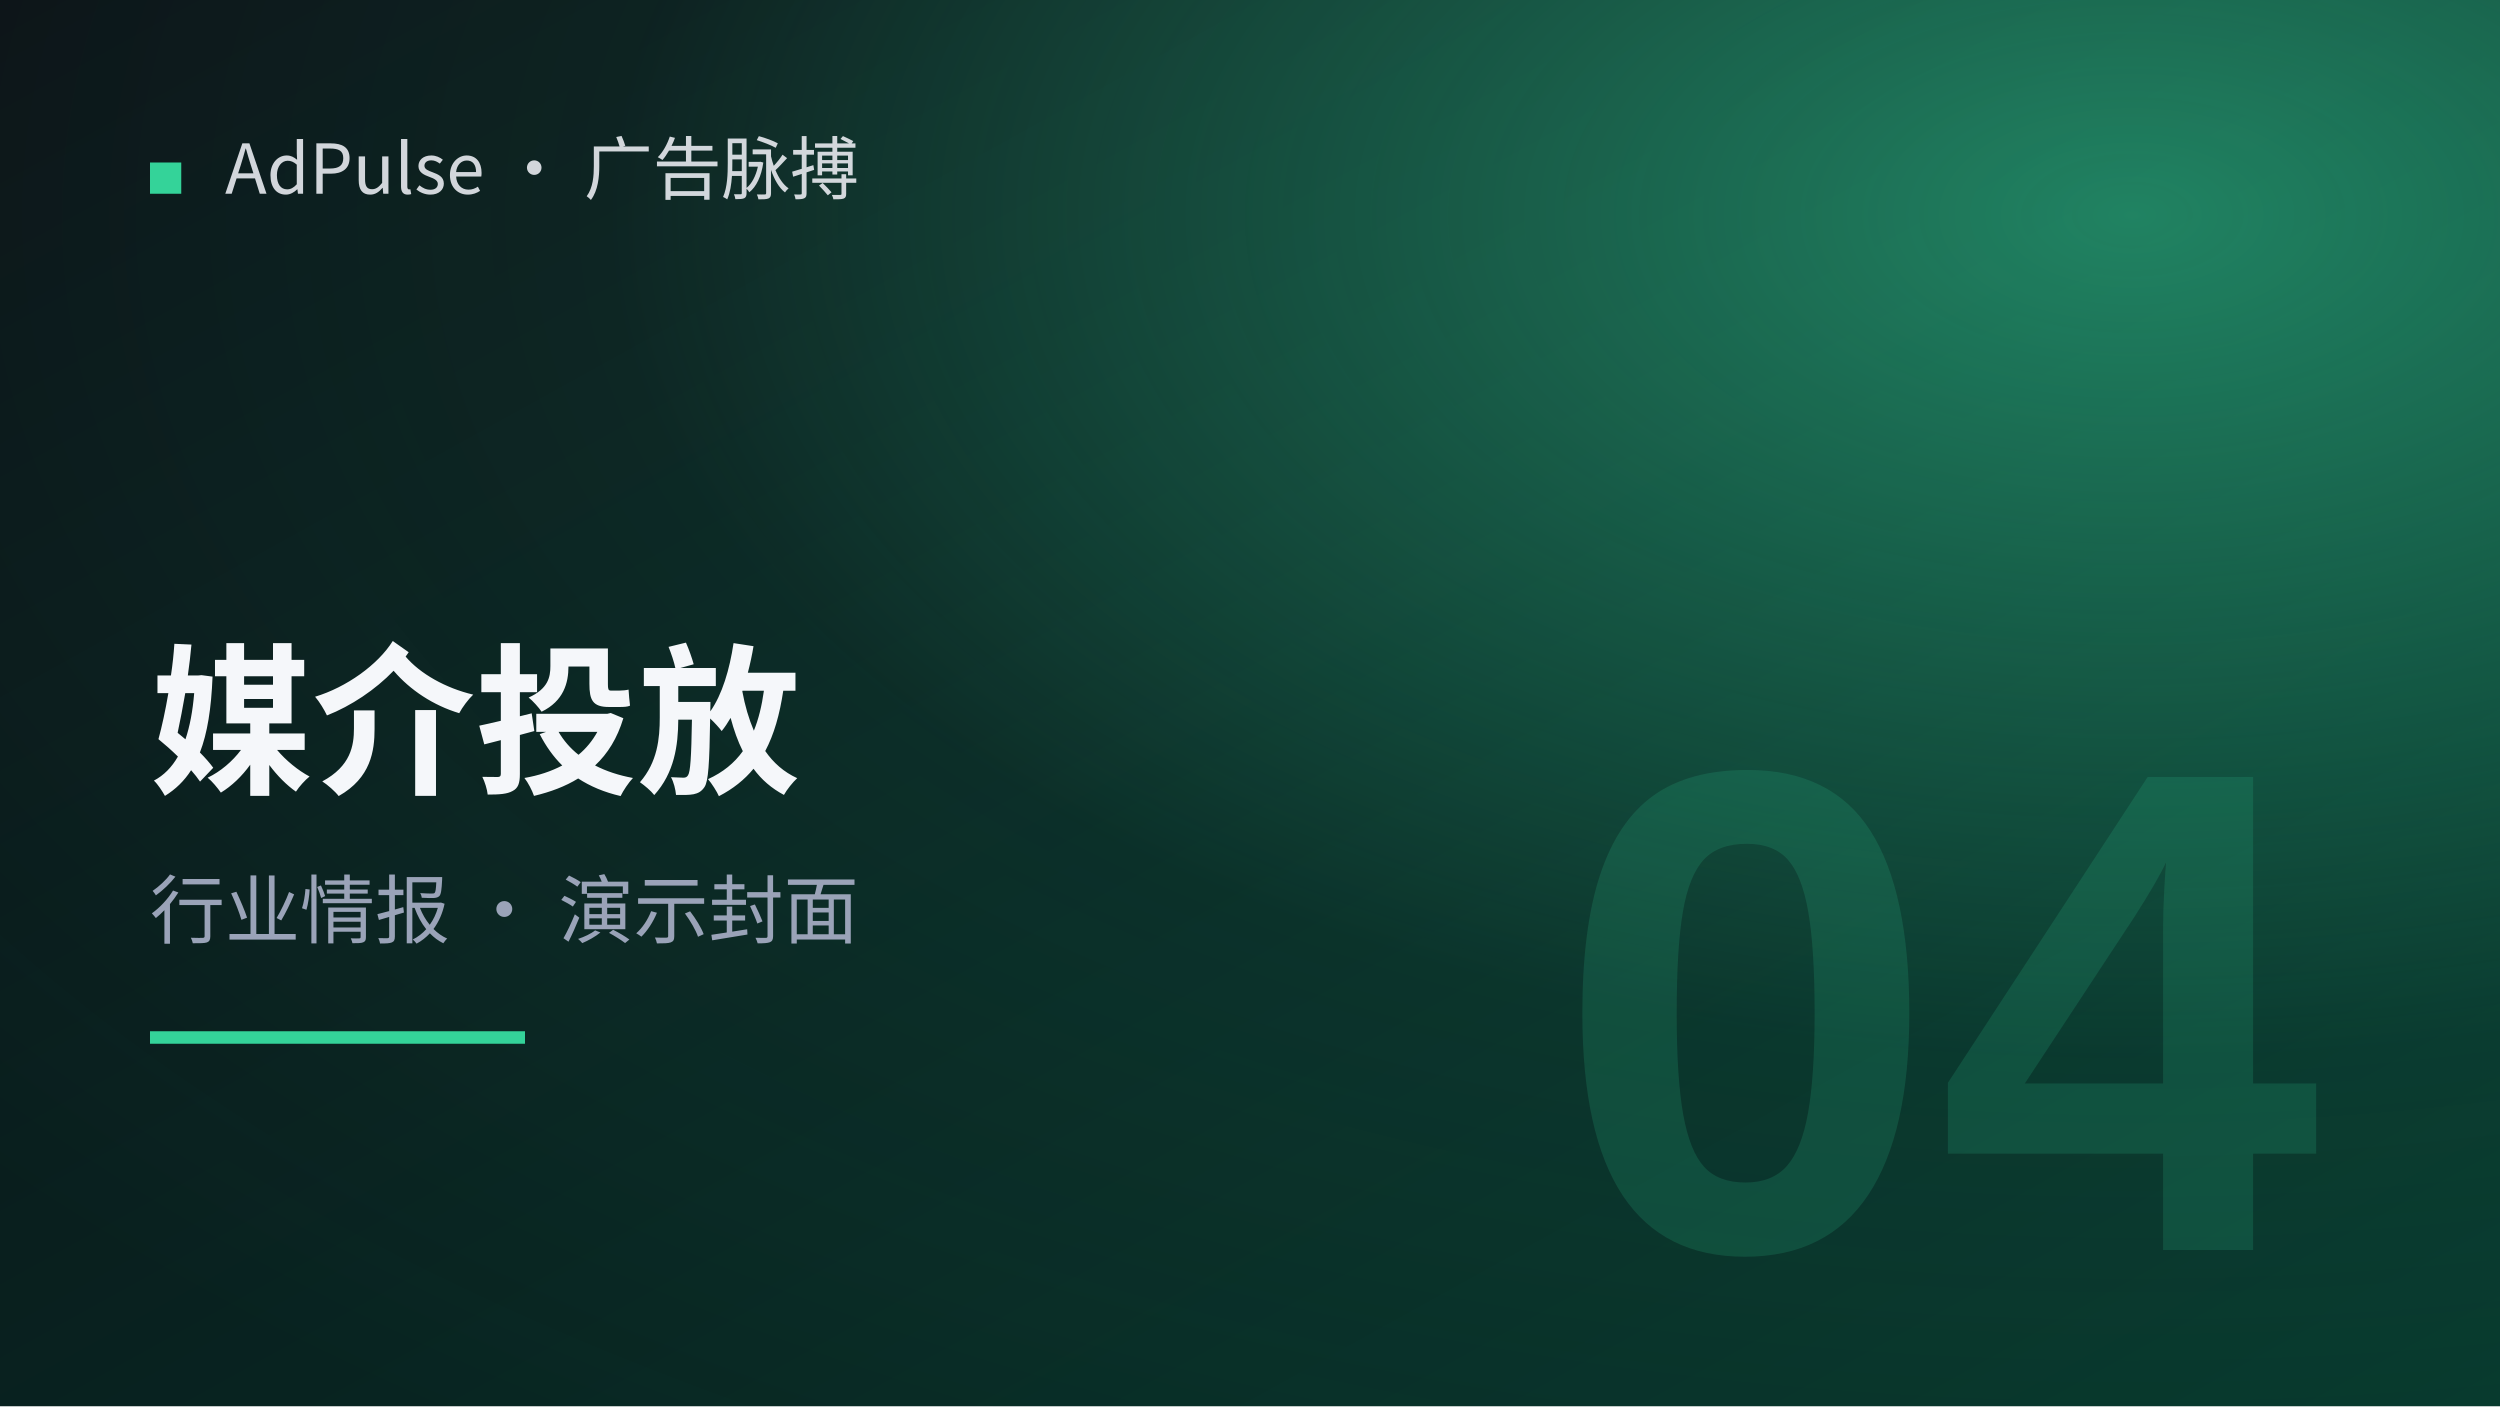
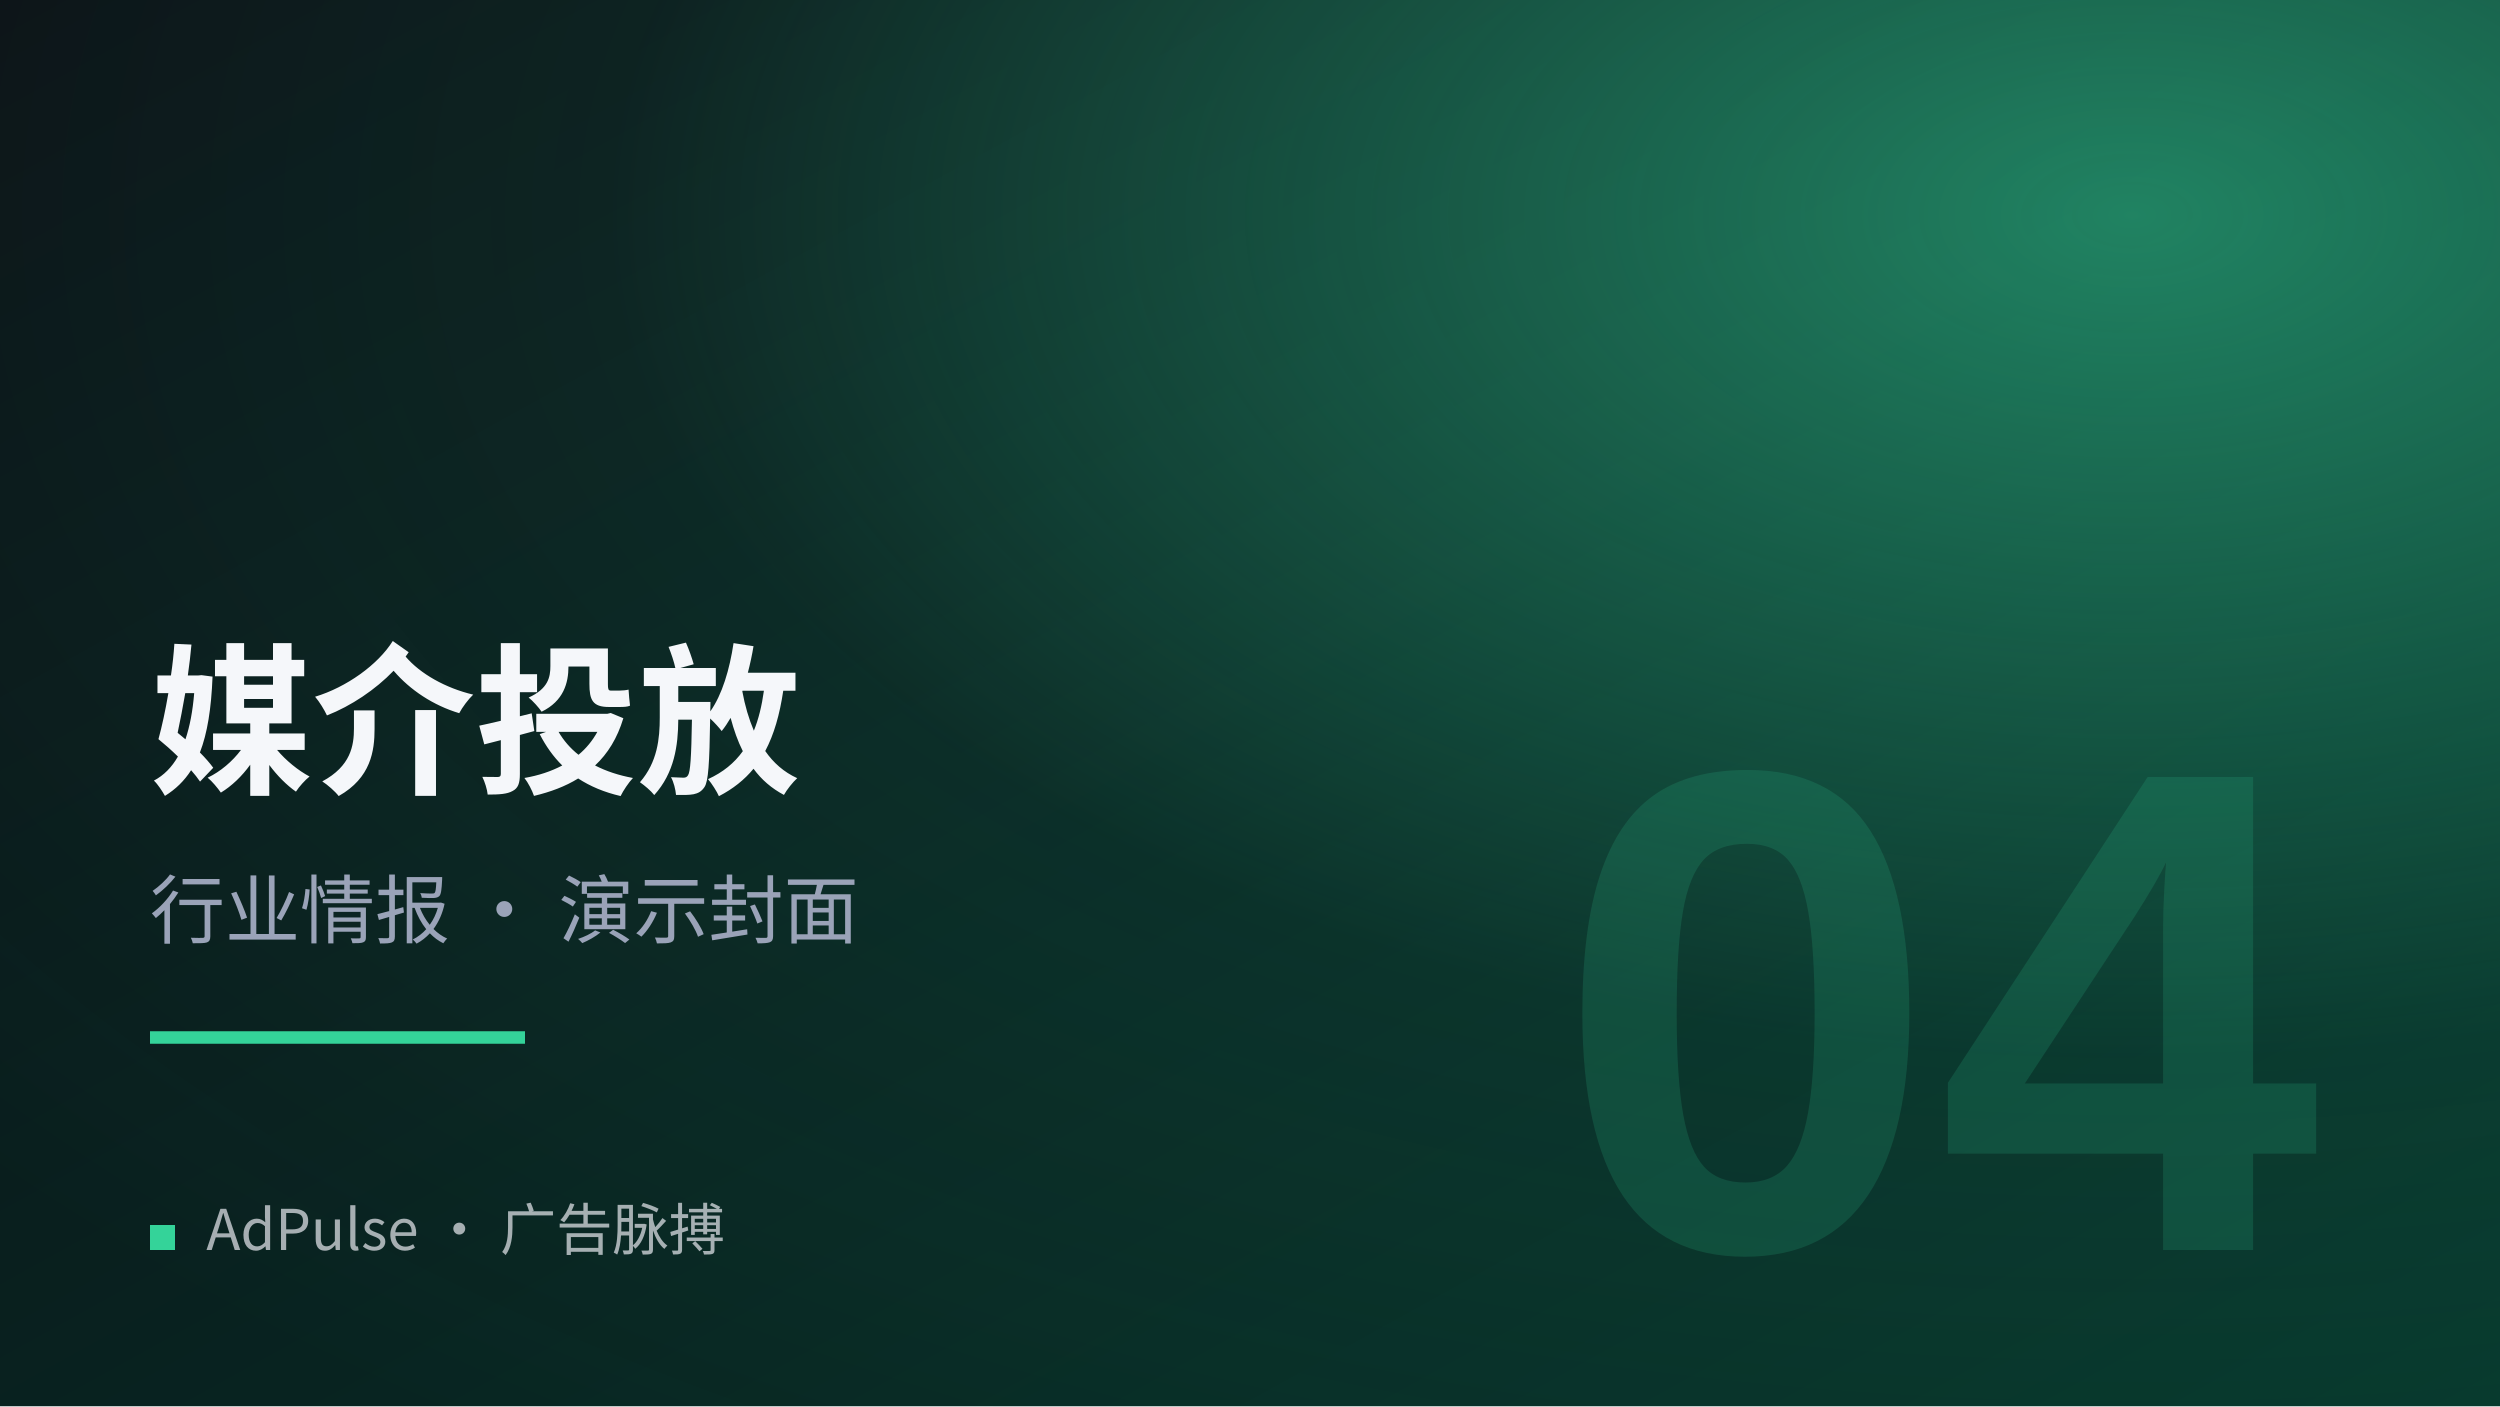
<svg xmlns="http://www.w3.org/2000/svg" width="800" height="450" viewBox="0 0 800 450">
  <defs>
    <linearGradient id="g" x1="0" y1="0" x2="1" y2="1">
      <stop offset="0" stop-color="#0B0E14" />
      <stop offset="1" stop-color="#06342A" />
    </linearGradient>
    <radialGradient id="r" cx="0.85" cy="0.15" r="1.1">
      <stop offset="0" stop-color="#34D399" stop-opacity="0.55" />
      <stop offset="0.55" stop-color="#34D399" stop-opacity="0.08" />
      <stop offset="1" stop-color="#34D399" stop-opacity="0" />
    </radialGradient>
  </defs>
  <rect width="800" height="450" fill="url(#g)" />
  <rect width="800" height="450" fill="url(#r)" />
  <text x="620" y="400" font-family="Arial, sans-serif" font-size="220" font-weight="800" fill="#34D399" opacity="0.16" text-anchor="middle">04</text>
-   <rect x="48" y="52" width="10" height="10" fill="#34D399" />
-   <text x="72" y="62" font-family="'Noto Sans CJK SC','PingFang SC','Microsoft YaHei',sans-serif" font-size="22" fill="#E8EAF0" opacity="0.9">AdPulse · 广告脉搏</text>
  <text x="48" y="250" font-family="'Noto Sans CJK SC','PingFang SC','Microsoft YaHei',sans-serif" font-size="52" font-weight="700" fill="#F5F7FA">媒介投放</text>
  <text x="48" y="300" font-family="'Noto Sans CJK SC','PingFang SC','Microsoft YaHei',sans-serif" font-size="24" fill="#9AA3B8">行业情报 · 演示封面</text>
  <rect x="48" y="330" width="120" height="4" fill="#34D399" />
+   <rect x="48" y="392" width="8" height="8" fill="#34D399" />
+   <text x="66" y="400" font-family="'Noto Sans CJK SC','PingFang SC','Microsoft YaHei',sans-serif" font-size="18" fill="#E8EAF0" opacity="0.7">AdPulse · 广告脉搏</text>
</svg>
